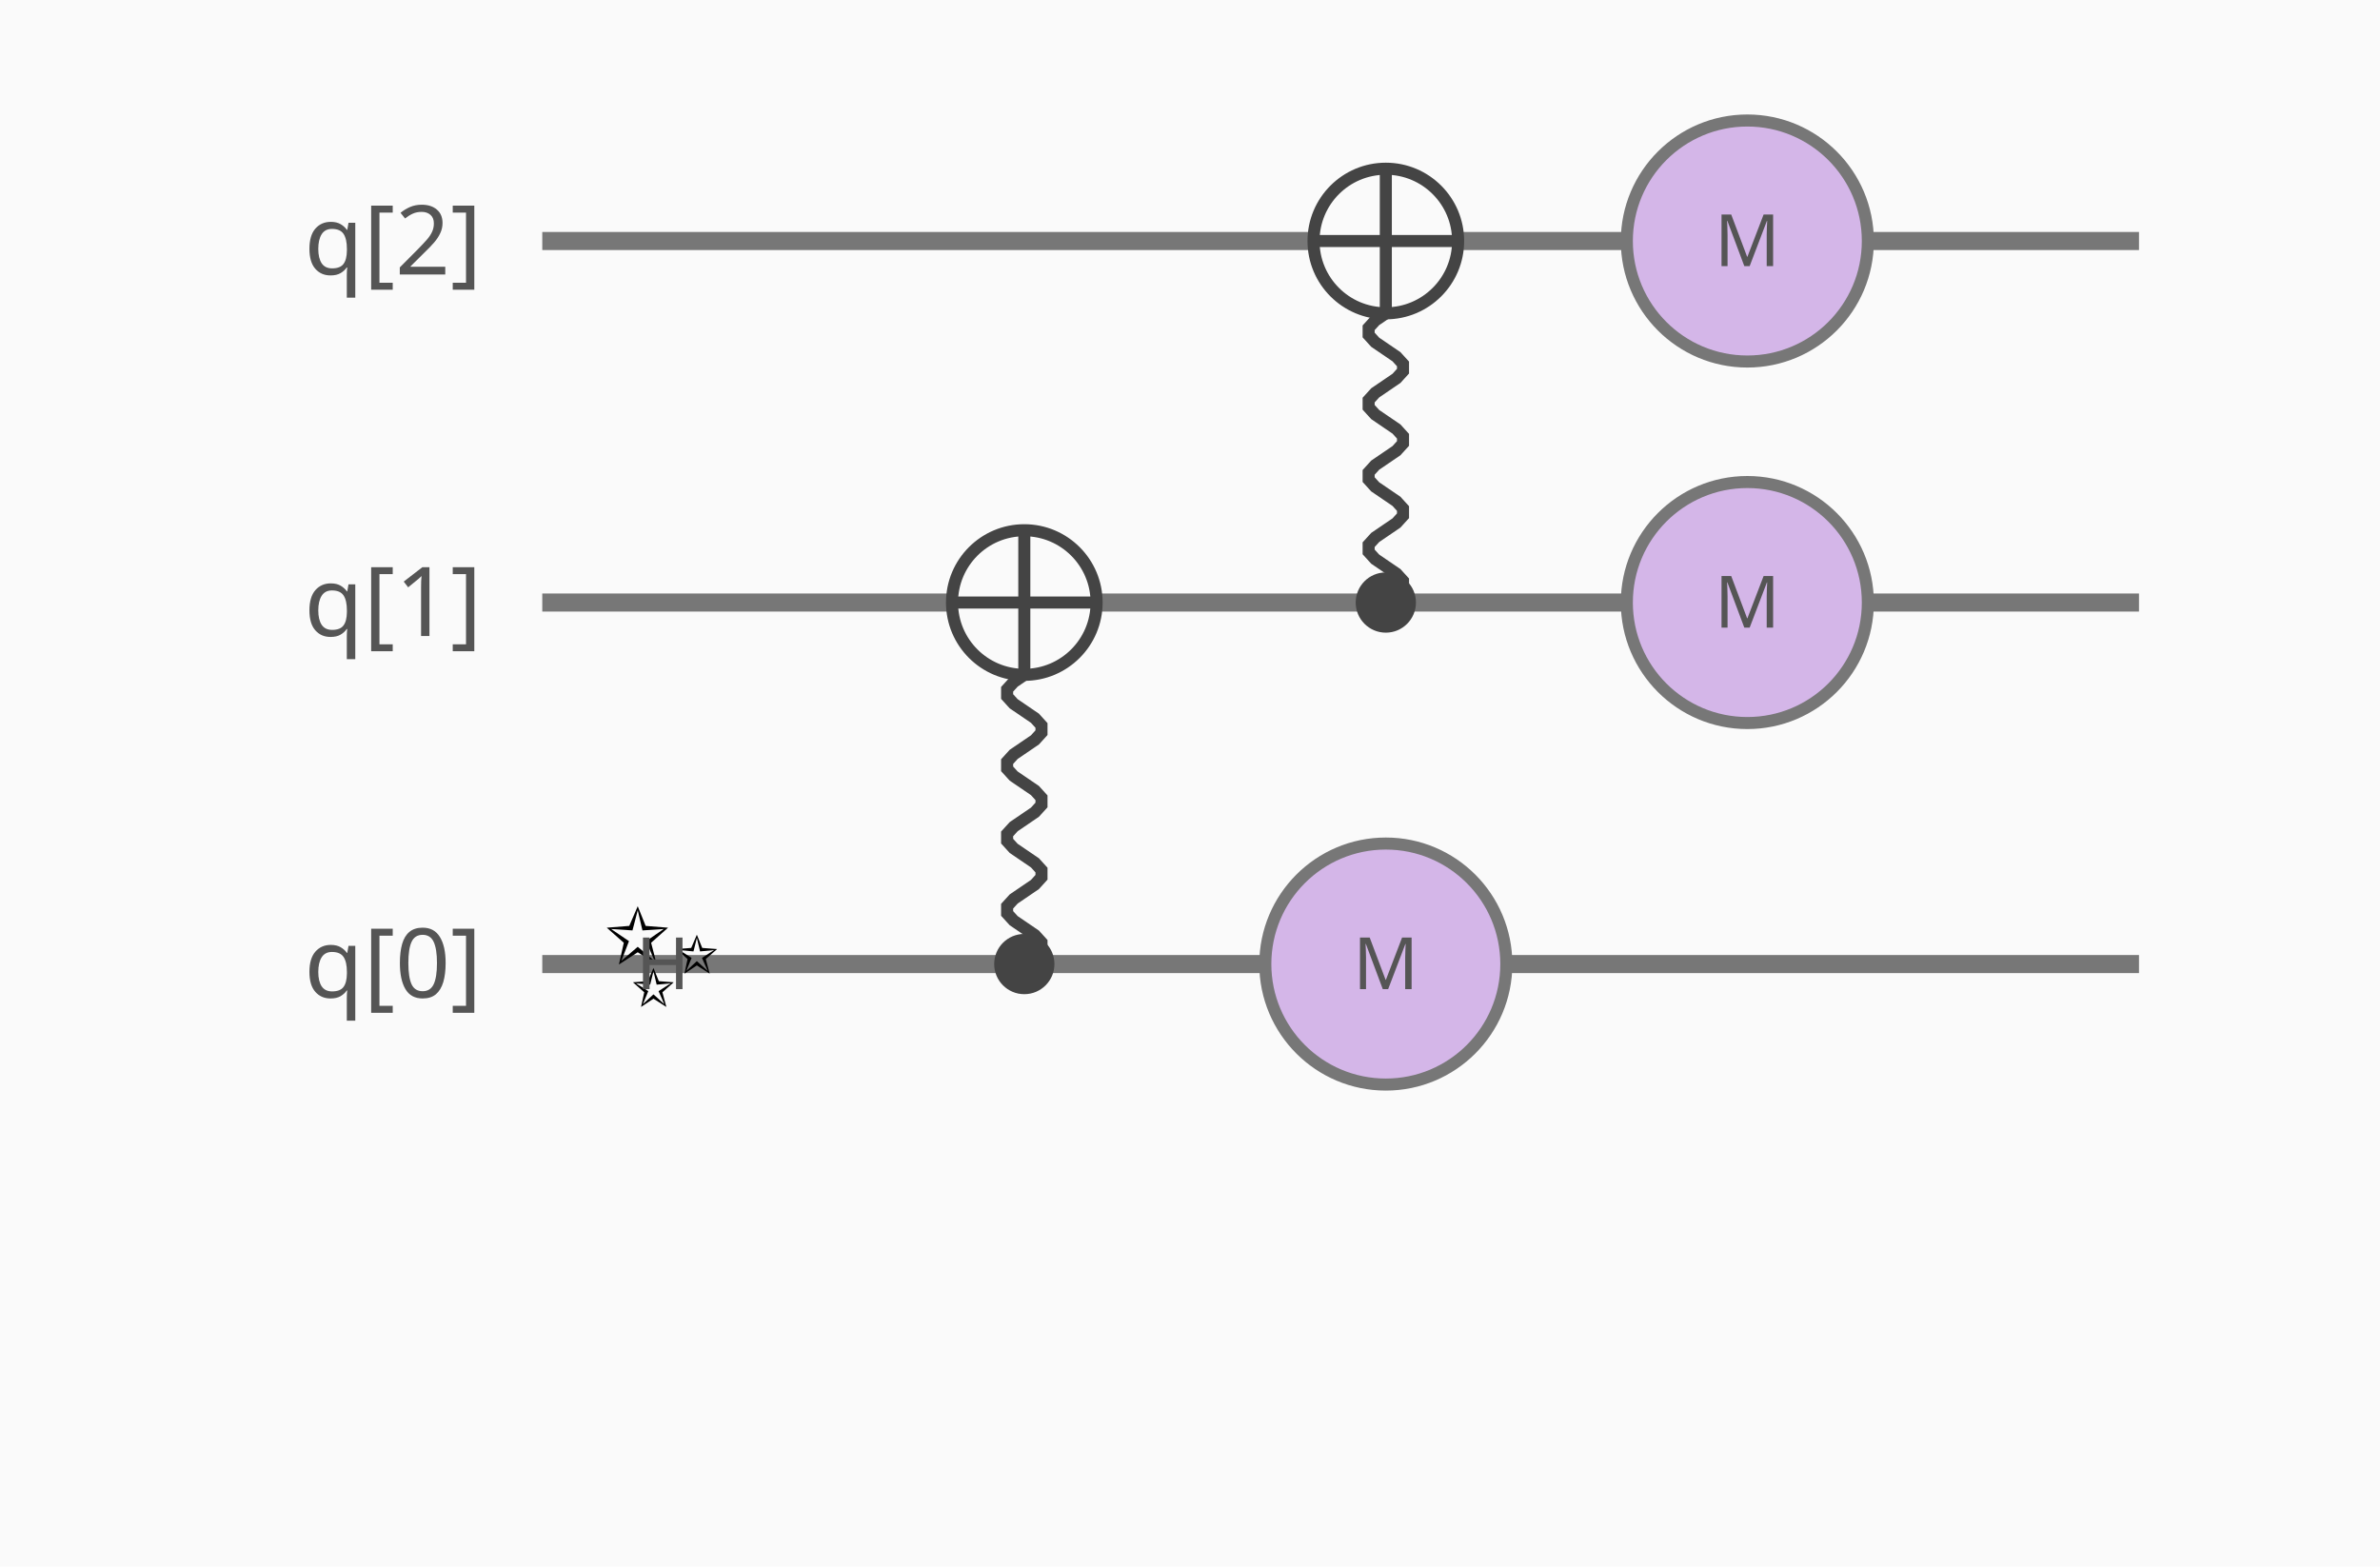
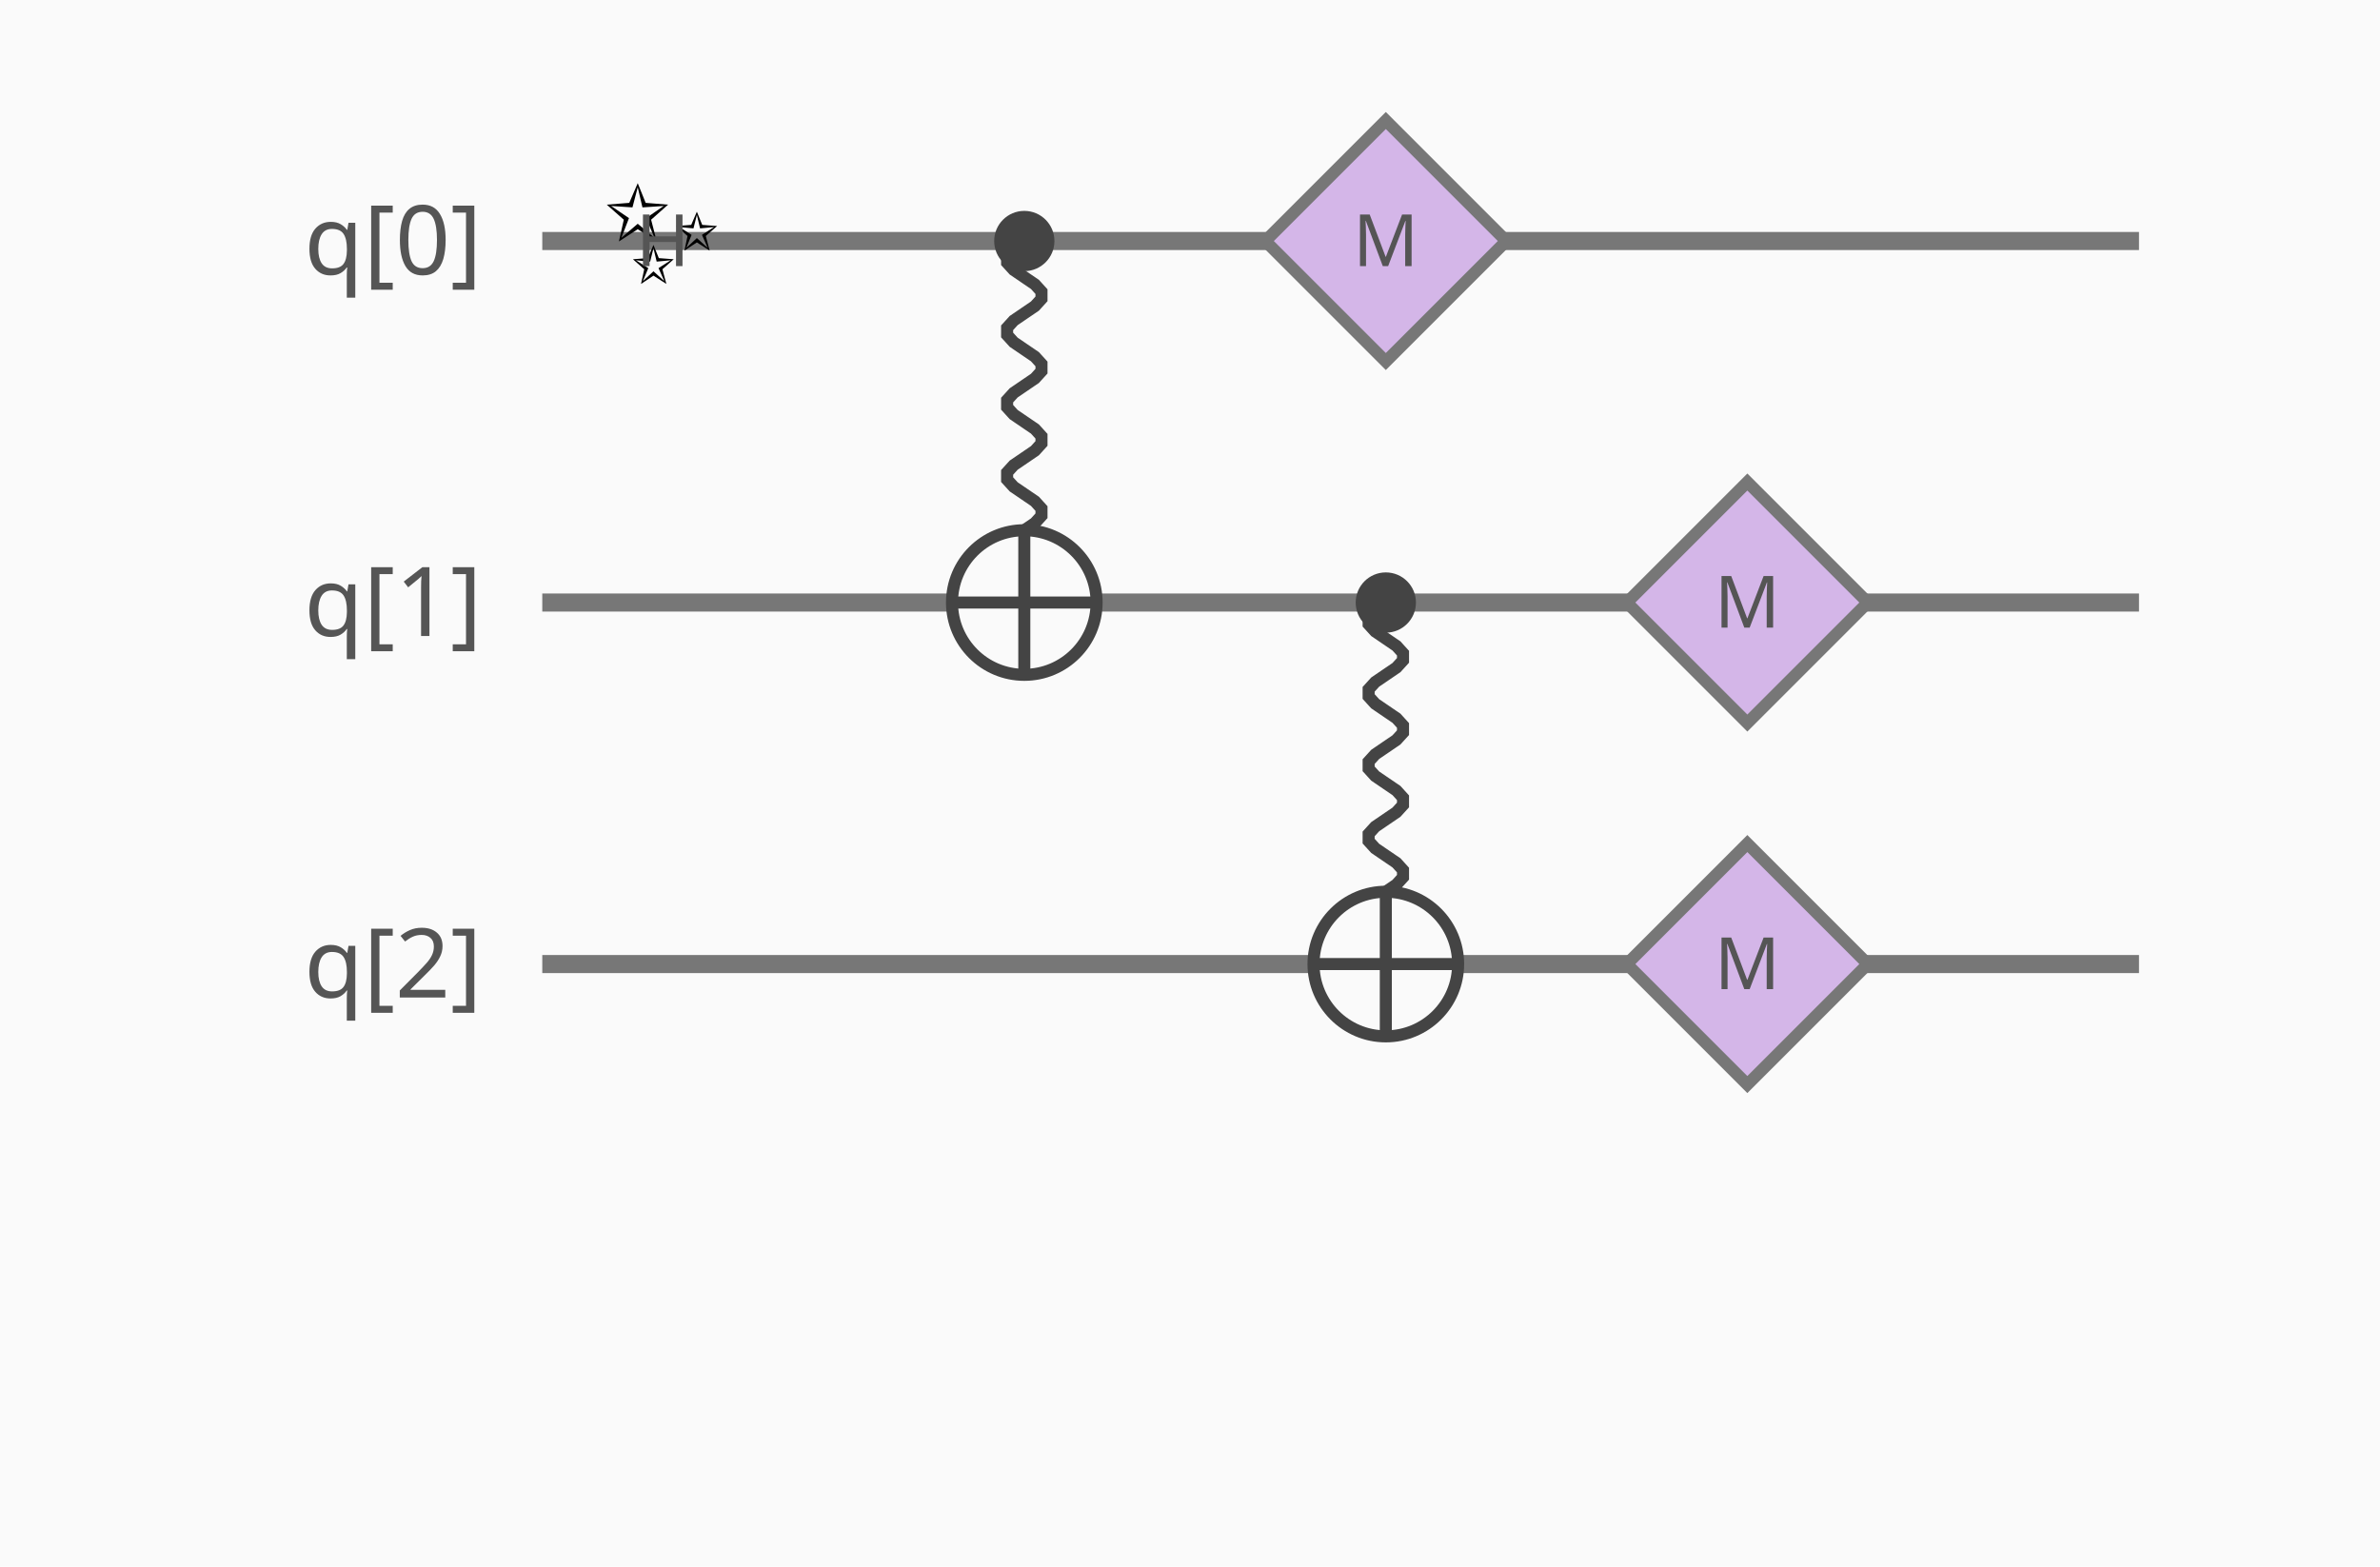
<svg xmlns="http://www.w3.org/2000/svg" width="395.0" height="260" viewBox="0 0 395.0 260">
  <rect width="100%" height="100%" fill="#fafafa" />
-   <text x="80" y="160" fill="#555555" font-family="calibri" font-size="16" text-anchor="end" dominant-baseline="middle">q[0]</text>
+   <text x="80" y="40" fill="#555555" font-family="calibri" font-size="16" text-anchor="end" dominant-baseline="middle">q[0]</text>
  <text x="80" y="100" fill="#555555" font-family="calibri" font-size="16" text-anchor="end" dominant-baseline="middle">q[1]</text>
-   <text x="80" y="40" fill="#555555" font-family="calibri" font-size="16" text-anchor="end" dominant-baseline="middle">q[2]</text>
+   <text x="80" y="160" fill="#555555" font-family="calibri" font-size="16" text-anchor="end" dominant-baseline="middle">q[2]</text>
+   <line x1="90" y1="40" x2="355.0" y2="40" stroke="#777777" stroke-width="3" stroke-dasharray="" />
+   <line x1="90" y1="100" x2="355.0" y2="100" stroke="#777777" stroke-width="3" stroke-dasharray="" />
  <line x1="90" y1="160" x2="355.0" y2="160" stroke="#777777" stroke-width="3" stroke-dasharray="" />
-   <line x1="90" y1="100" x2="355.0" y2="100" stroke="#777777" stroke-width="3" stroke-dasharray="" />
-   <line x1="90" y1="40" x2="355.0" y2="40" stroke="#777777" stroke-width="3" stroke-dasharray="" />
-   <text x="110.0" y="160" font-size="24" text-anchor="middle" dominant-baseline="middle">✨</text>
-   <text x="110.0" y="160" fill="#555555" font-family="sans-serif" font-size="12" text-anchor="middle" dominant-baseline="middle">H</text>
-   <path d="M 170.0 160.0 L 171.763 158.8 L 172.853 157.6 L 172.853 156.4 L 171.763 155.2 L 170.0 154.0 L 168.237 152.8 L 167.147 151.6 L 167.147 150.4 L 168.237 149.2 L 170.0 148.0 L 171.763 146.8 L 172.853 145.6 L 172.853 144.4 L 171.763 143.2 L 170.0 142.0 L 168.237 140.8 L 167.147 139.6 L 167.147 138.4 L 168.237 137.2 L 170.0 136.0 L 171.763 134.8 L 172.853 133.6 L 172.853 132.4 L 171.763 131.2 L 170.0 130.0 L 168.237 128.8 L 167.147 127.6 L 167.147 126.4 L 168.237 125.2 L 170.0 124.0 L 171.763 122.8 L 172.853 121.6 L 172.853 120.4 L 171.763 119.2 L 170.0 118.0 L 168.237 116.8 L 167.147 115.6 L 167.147 114.4 L 168.237 113.2 L 170.0 112.0 L 171.763 110.8 L 172.853 109.6 L 172.853 108.4 L 171.763 107.2 L 170.0 106.0 L 168.237 104.8 L 167.147 103.6 L 167.147 102.4 L 168.237 101.2 L 170 100.0" stroke="#444444" stroke-width="2" fill="none" stroke-dasharray="" />
-   <circle cx="170.0" cy="160" r="5" fill="#444444" stroke="none" stroke-width="1" />
+   <text x="110.0" y="40" font-size="24" text-anchor="middle" dominant-baseline="middle">✨</text>
+   <text x="110.0" y="40" fill="#555555" font-family="sans-serif" font-size="12" text-anchor="middle" dominant-baseline="middle">H</text>
+   <path d="M 170.0 40.0 L 168.237 41.2 L 167.147 42.4 L 167.147 43.6 L 168.237 44.8 L 170.0 46.0 L 171.763 47.2 L 172.853 48.4 L 172.853 49.6 L 171.763 50.8 L 170.0 52.0 L 168.237 53.2 L 167.147 54.4 L 167.147 55.6 L 168.237 56.8 L 170.0 58.0 L 171.763 59.2 L 172.853 60.4 L 172.853 61.6 L 171.763 62.8 L 170.0 64.0 L 168.237 65.2 L 167.147 66.4 L 167.147 67.6 L 168.237 68.8 L 170.0 70.0 L 171.763 71.2 L 172.853 72.4 L 172.853 73.6 L 171.763 74.8 L 170.0 76.0 L 168.237 77.2 L 167.147 78.4 L 167.147 79.6 L 168.237 80.8 L 170.0 82.0 L 171.763 83.2 L 172.853 84.4 L 172.853 85.6 L 171.763 86.8 L 170.0 88.0 L 168.237 89.2 L 167.147 90.4 L 167.147 91.6 L 168.237 92.8 L 170.0 94.0 L 171.763 95.2 L 172.853 96.4 L 172.853 97.6 L 171.763 98.8 L 170 100.0" stroke="#444444" stroke-width="2" fill="none" stroke-dasharray="" />
+   <circle cx="170.0" cy="40" r="5" fill="#444444" stroke="none" stroke-width="1" />
  <circle cx="170.0" cy="100" r="12" fill="#fafafa" stroke="#444444" stroke-width="2" />
  <line x1="158.0" y1="100" x2="182.0" y2="100" stroke="#444444" stroke-width="2" />
  <line x1="170.0" y1="88" x2="170.0" y2="112" stroke="#444444" stroke-width="2" />
-   <path d="M 230.0 100.0 L 231.763 98.8 L 232.853 97.6 L 232.853 96.4 L 231.763 95.2 L 230.0 94.0 L 228.237 92.8 L 227.147 91.6 L 227.147 90.4 L 228.237 89.2 L 230.0 88.0 L 231.763 86.8 L 232.853 85.6 L 232.853 84.4 L 231.763 83.2 L 230.0 82.0 L 228.237 80.8 L 227.147 79.6 L 227.147 78.4 L 228.237 77.2 L 230.0 76.0 L 231.763 74.8 L 232.853 73.6 L 232.853 72.4 L 231.763 71.2 L 230.0 70.0 L 228.237 68.8 L 227.147 67.6 L 227.147 66.4 L 228.237 65.2 L 230.0 64.0 L 231.763 62.8 L 232.853 61.6 L 232.853 60.4 L 231.763 59.2 L 230.0 58.0 L 228.237 56.8 L 227.147 55.6 L 227.147 54.4 L 228.237 53.2 L 230.0 52.0 L 231.763 50.8 L 232.853 49.6 L 232.853 48.4 L 231.763 47.2 L 230.0 46.0 L 228.237 44.8 L 227.147 43.6 L 227.147 42.4 L 228.237 41.2 L 230 40.0" stroke="#444444" stroke-width="2" fill="none" stroke-dasharray="" />
+   <path d="M 230.0 100.0 L 228.237 101.2 L 227.147 102.4 L 227.147 103.6 L 228.237 104.8 L 230.0 106.0 L 231.763 107.2 L 232.853 108.4 L 232.853 109.6 L 231.763 110.8 L 230.0 112.0 L 228.237 113.2 L 227.147 114.4 L 227.147 115.6 L 228.237 116.8 L 230.0 118.0 L 231.763 119.2 L 232.853 120.4 L 232.853 121.6 L 231.763 122.8 L 230.0 124.0 L 228.237 125.2 L 227.147 126.4 L 227.147 127.6 L 228.237 128.8 L 230.0 130.0 L 231.763 131.2 L 232.853 132.4 L 232.853 133.6 L 231.763 134.8 L 230.0 136.0 L 228.237 137.2 L 227.147 138.4 L 227.147 139.6 L 228.237 140.8 L 230.0 142.0 L 231.763 143.2 L 232.853 144.4 L 232.853 145.6 L 231.763 146.8 L 230.0 148.0 L 228.237 149.2 L 227.147 150.4 L 227.147 151.6 L 228.237 152.8 L 230.0 154.0 L 231.763 155.2 L 232.853 156.4 L 232.853 157.6 L 231.763 158.8 L 230 160.0" stroke="#444444" stroke-width="2" fill="none" stroke-dasharray="" />
  <circle cx="230.0" cy="100" r="5" fill="#444444" stroke="none" stroke-width="1" />
-   <circle cx="230.0" cy="40" r="12" fill="#fafafa" stroke="#444444" stroke-width="2" />
-   <line x1="218.0" y1="40" x2="242.0" y2="40" stroke="#444444" stroke-width="2" />
-   <line x1="230.0" y1="28" x2="230.0" y2="52" stroke="#444444" stroke-width="2" />
-   <circle cx="230.0" cy="160" r="20" fill="#d4b6e8" stroke="#777777" stroke-width="2" />
-   <text x="230.0" y="160" fill="#555555" font-family="sans-serif" font-size="12" text-anchor="middle" dominant-baseline="middle">M</text>
-   <circle cx="290.0" cy="100" r="20" fill="#d4b6e8" stroke="#777777" stroke-width="2" />
+   <circle cx="230.0" cy="160" r="12" fill="#fafafa" stroke="#444444" stroke-width="2" />
+   <line x1="218.0" y1="160" x2="242.0" y2="160" stroke="#444444" stroke-width="2" />
+   <line x1="230.0" y1="148" x2="230.0" y2="172" stroke="#444444" stroke-width="2" />
+   <polygon points="230.0,20 250.0,40 230.0,60 210.0,40" fill="#d4b6e8" stroke="#777777" stroke-width="2" />
+   <text x="230.0" y="40" fill="#555555" font-family="sans-serif" font-size="12" text-anchor="middle" dominant-baseline="middle">M</text>
+   <polygon points="290.0,80 310.0,100 290.0,120 270.0,100" fill="#d4b6e8" stroke="#777777" stroke-width="2" />
  <text x="290.0" y="100" fill="#555555" font-family="sans-serif" font-size="12" text-anchor="middle" dominant-baseline="middle">M</text>
-   <circle cx="290.0" cy="40" r="20" fill="#d4b6e8" stroke="#777777" stroke-width="2" />
-   <text x="290.0" y="40" fill="#555555" font-family="sans-serif" font-size="12" text-anchor="middle" dominant-baseline="middle">M</text>
+   <polygon points="290.0,140 310.0,160 290.0,180 270.0,160" fill="#d4b6e8" stroke="#777777" stroke-width="2" />
+   <text x="290.0" y="160" fill="#555555" font-family="sans-serif" font-size="12" text-anchor="middle" dominant-baseline="middle">M</text>
</svg>
